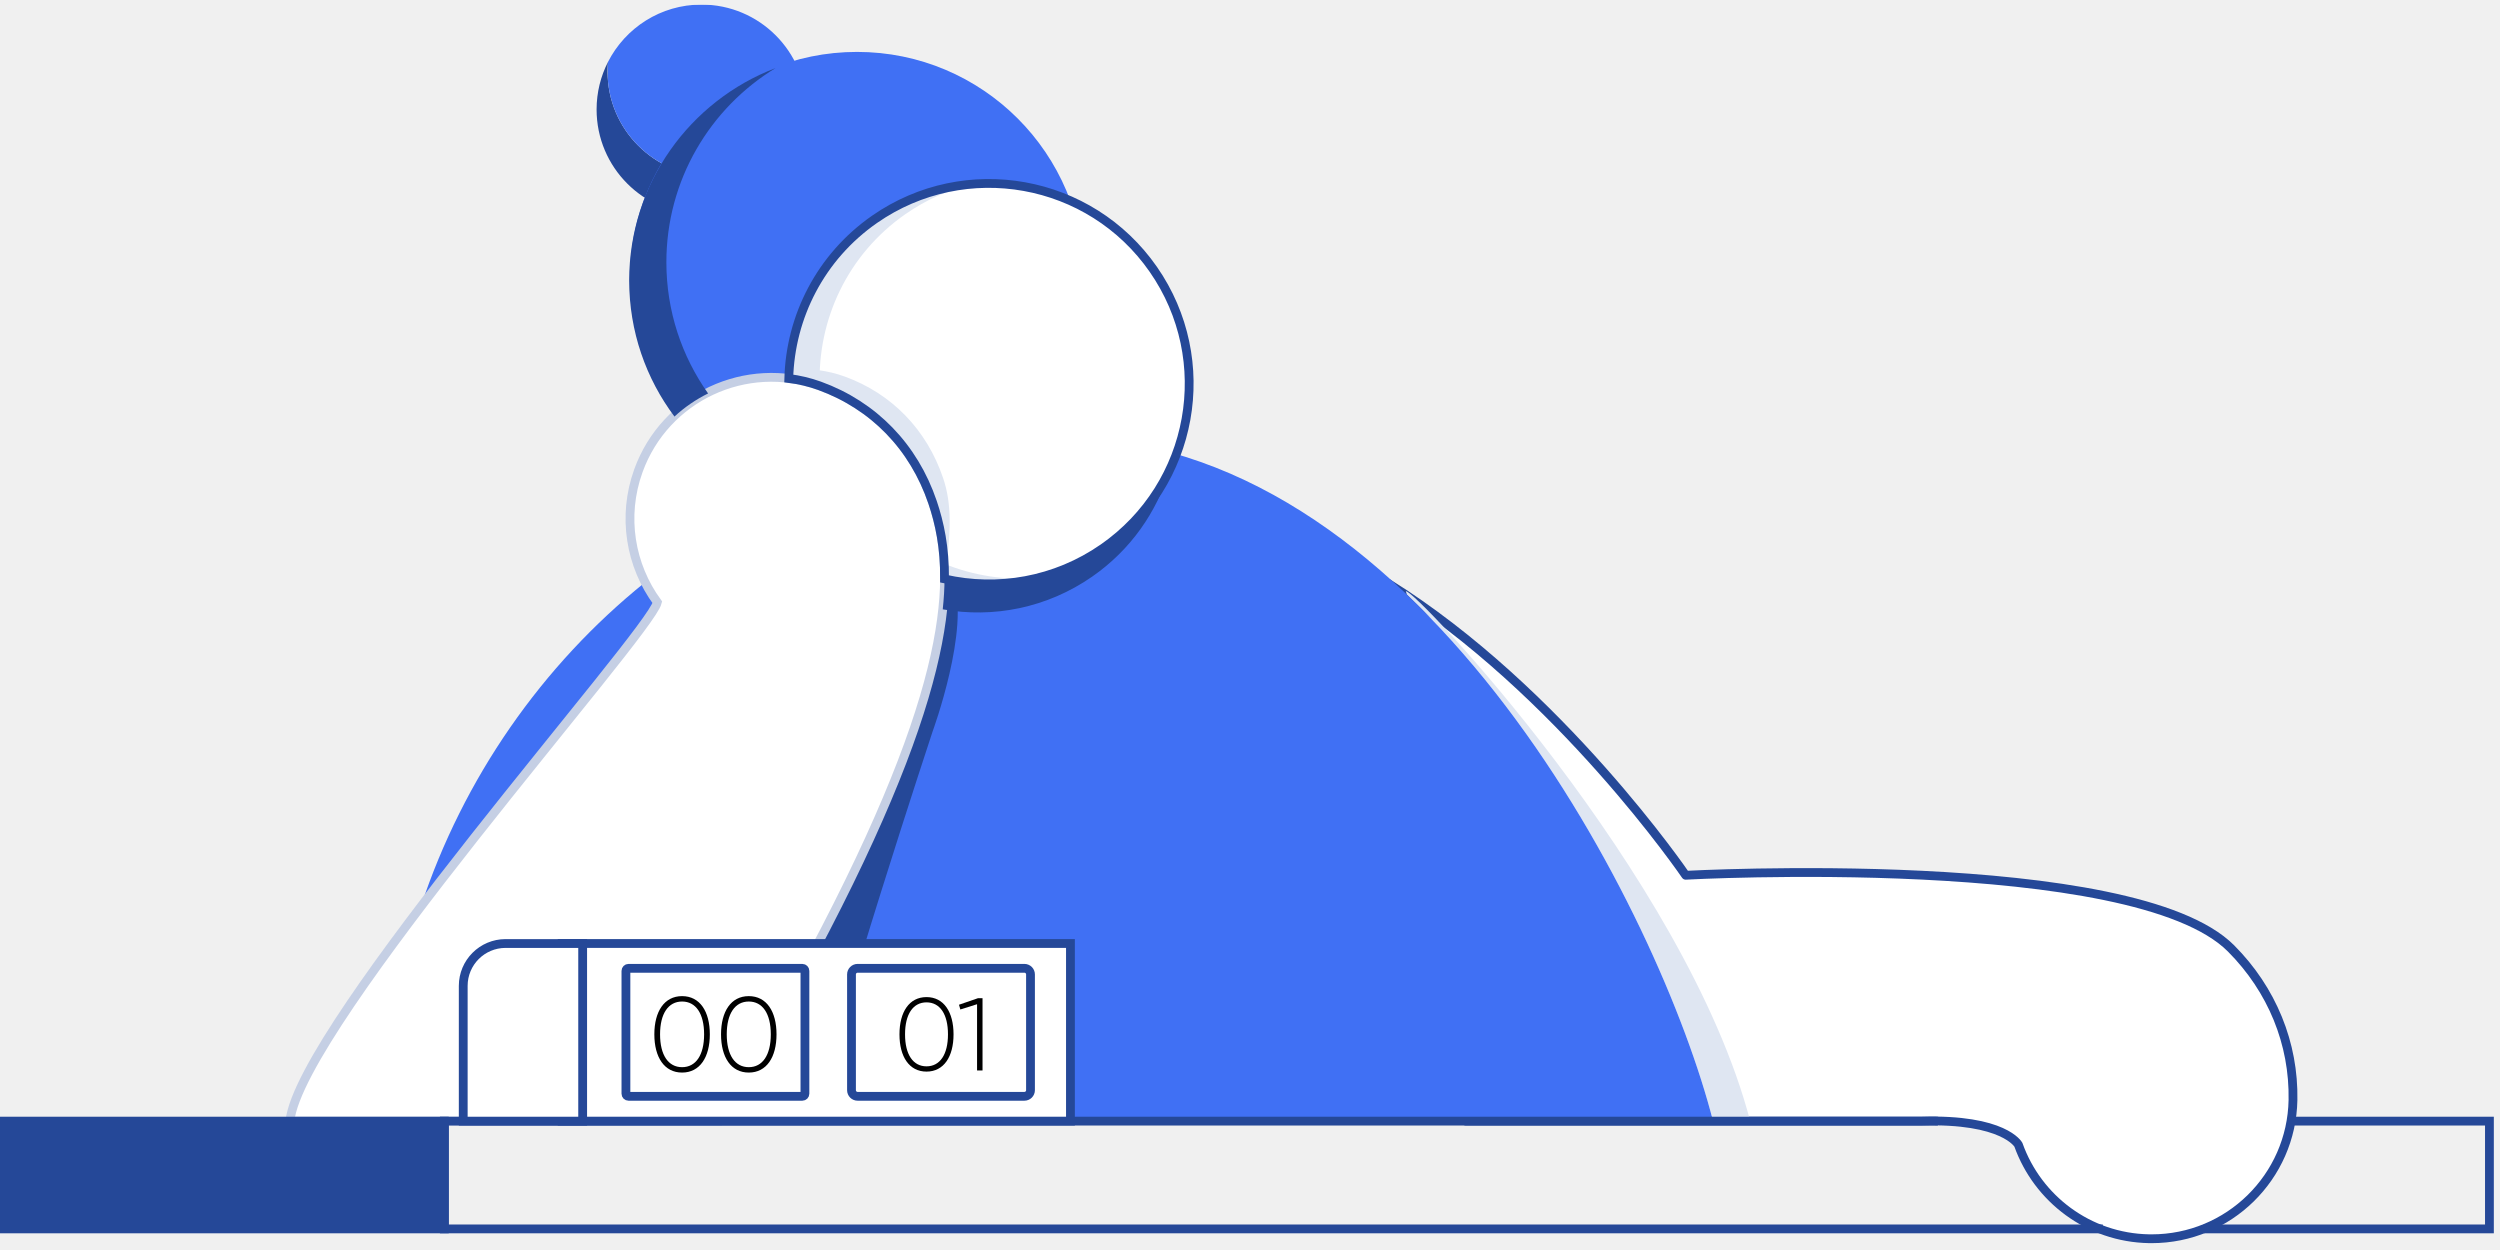
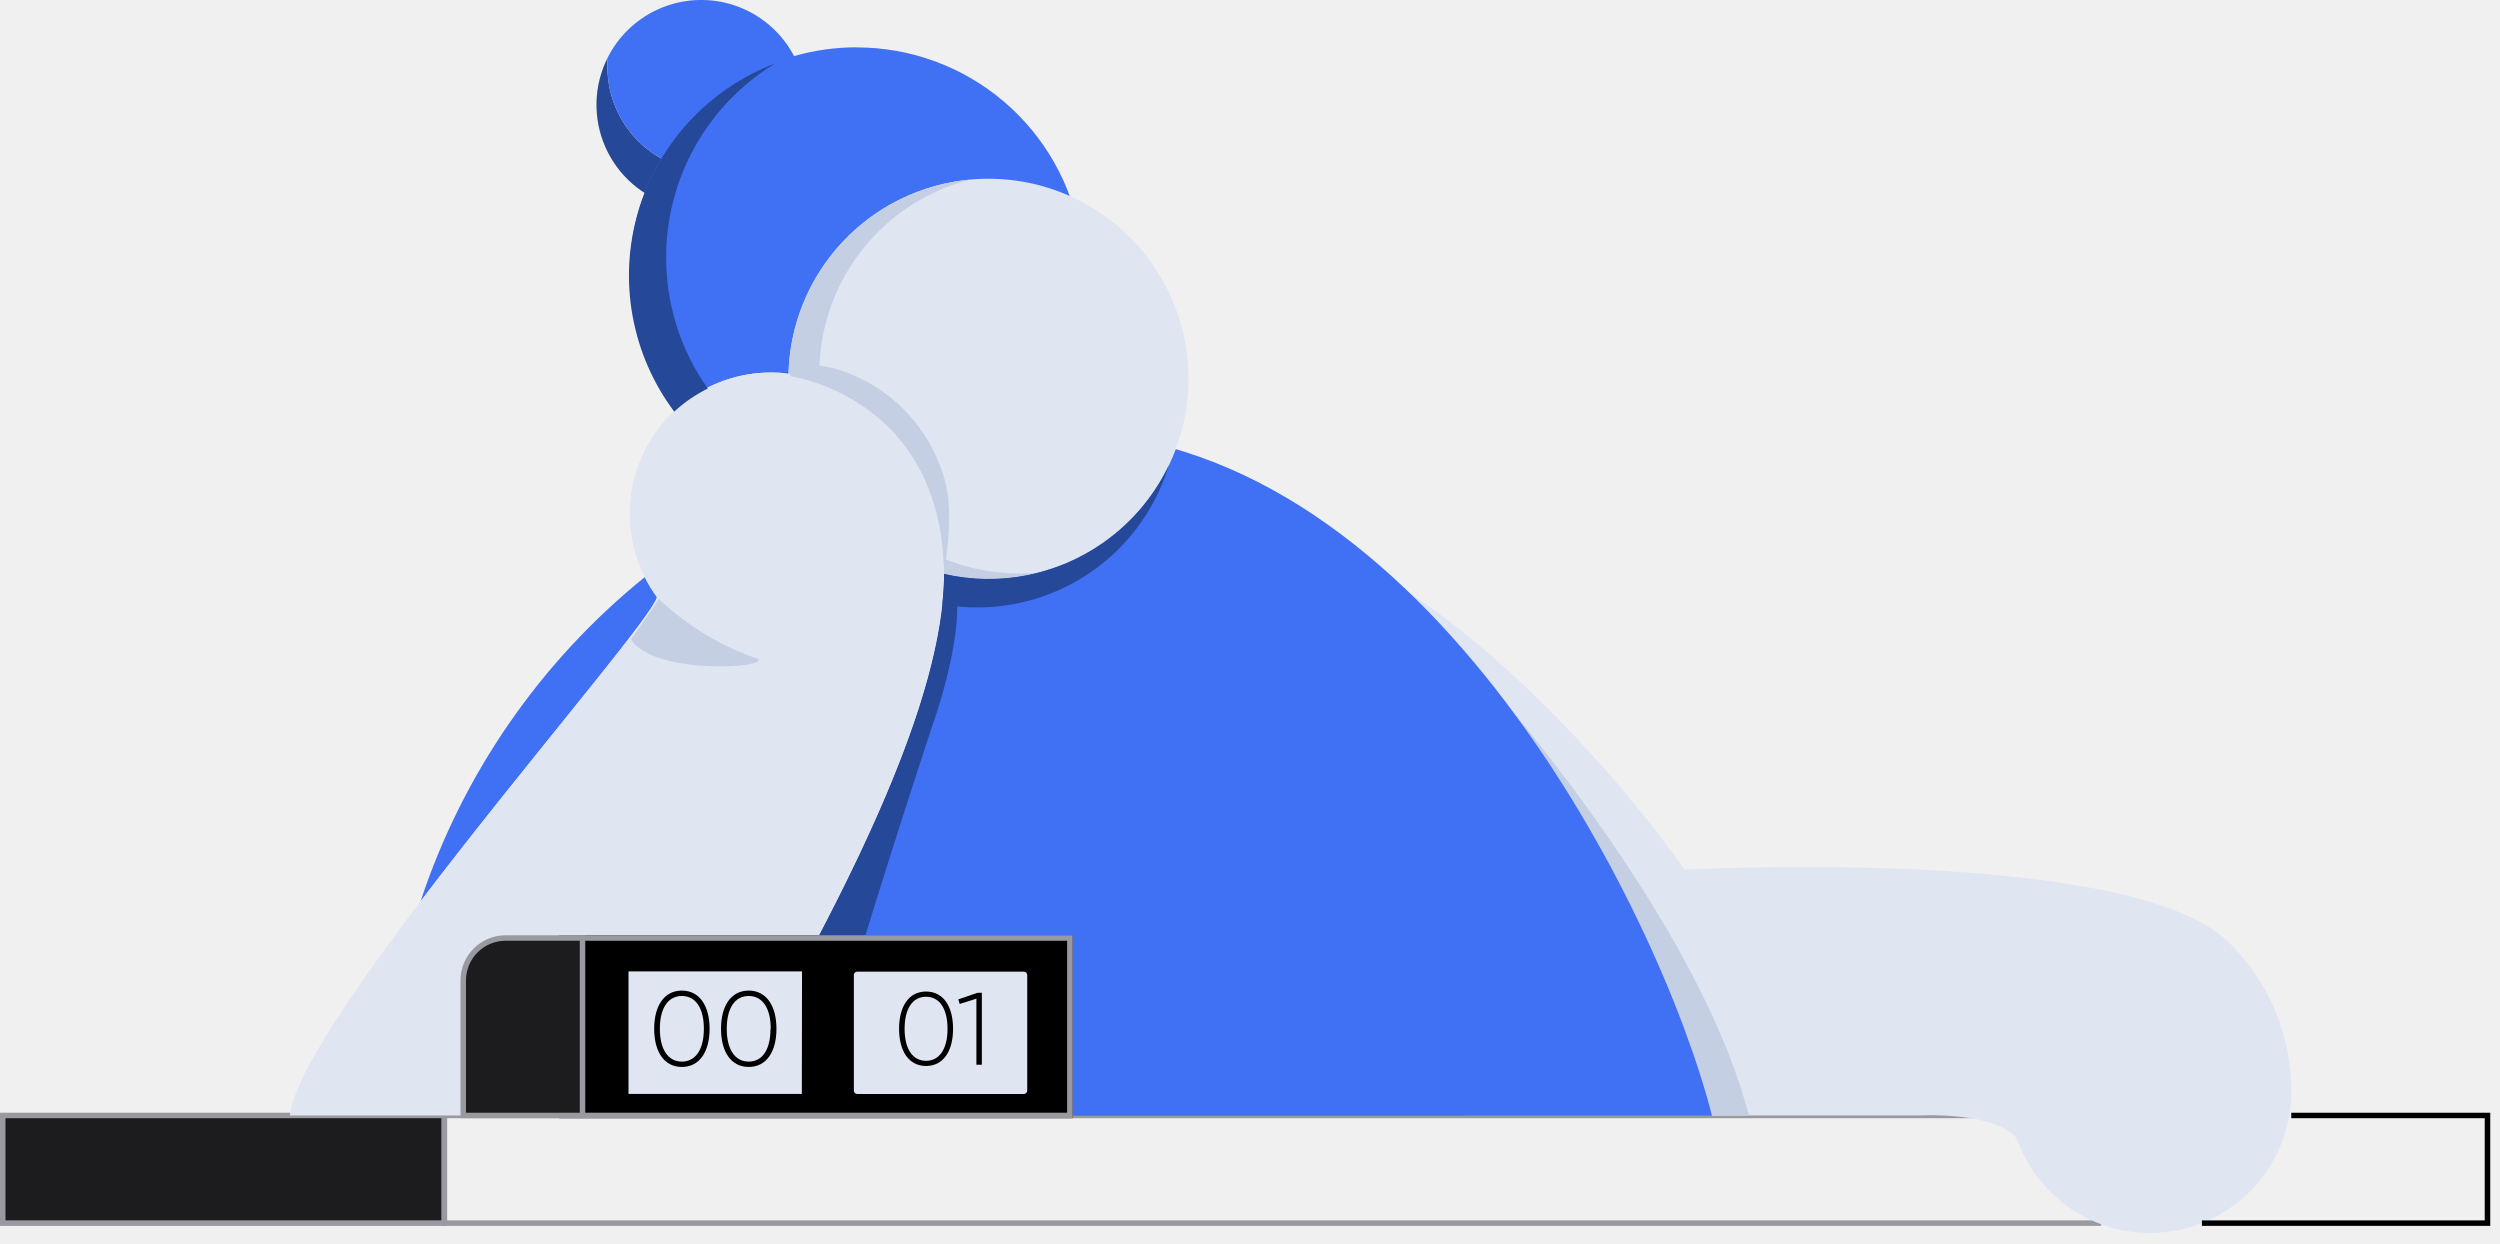
- <svg xmlns="http://www.w3.org/2000/svg" xmlns:xlink="http://www.w3.org/1999/xlink" width="284px" height="142px" viewBox="0 0 284 142" version="1.1">
+ <svg xmlns="http://www.w3.org/2000/svg" width="195" height="97" viewBox="0 0 195 97" fill="none">
+   <g clip-path="url(#clip0)">
+     <path d="M34.659 87.005H0.214V95.403H34.659V87.005Z" fill="#1C1C1E" />
+     <path d="M34.873 95.621H0V86.791H34.873V95.621ZM0.428 95.186H34.444V87.22H0.428V95.186Z" fill="#9999A0" />
+     <path d="M163.896 95.618H34.444V86.791H155.484V87.22H34.873V95.189H163.896V95.618Z" fill="#9999A0" />
+     <path d="M55.552 13.391C53.384 13.39 51.305 12.528 49.772 10.995C48.24 9.462 47.379 7.382 47.379 5.215C47.379 4.965 47.379 4.715 47.411 4.472C46.865 5.545 46.564 6.726 46.528 7.929C46.491 9.132 46.721 10.329 47.201 11.432C47.681 12.537 48.399 13.521 49.303 14.315C50.208 15.11 51.276 15.695 52.433 16.028C53.59 16.361 54.806 16.435 55.994 16.244C57.183 16.053 58.314 15.602 59.308 14.923C60.302 14.244 61.134 13.353 61.743 12.316C62.353 11.278 62.726 10.118 62.836 8.919C62.153 10.264 61.111 11.395 59.825 12.184C58.54 12.973 57.06 13.391 55.552 13.391Z" fill="#254898" />
+     <path d="M55.552 13.391C57.06 13.391 58.54 12.973 59.825 12.184C61.111 11.394 62.153 10.264 62.836 8.919C62.857 8.673 62.872 8.426 62.872 8.173C62.872 6.336 62.254 4.552 61.116 3.11C59.978 1.667 58.388 0.65 56.601 0.223C54.815 -0.205 52.936 -0.018 51.269 0.753C49.601 1.523 48.242 2.834 47.411 4.472C47.389 4.715 47.379 4.964 47.379 5.214C47.379 7.382 48.24 9.461 49.772 10.995C51.305 12.528 53.384 13.39 55.552 13.391Z" fill="#4070F4" />
+     <path d="M114.258 87.005H149.749C156.226 86.809 157.322 88.85 157.322 88.85C158.074 90.96 159.451 92.791 161.269 94.099C163.088 95.406 165.261 96.129 167.501 96.17H167.708C170.593 96.169 173.363 95.036 175.422 93.014C177.48 90.993 178.664 88.245 178.718 85.36C178.755 83.167 178.346 80.989 177.517 78.959C176.687 76.928 175.455 75.087 173.893 73.546C166.312 65.927 131.397 67.836 131.397 67.836C131.397 67.836 121.593 53.442 108.198 45.094" fill="#DFE6F2" />
+     <path d="M107.556 44.359L109.669 45.98C122.517 58.239 130.894 76.713 133.524 87.023H136.422C131.393 67.847 108.155 44.074 107.556 44.359Z" fill="#C5CFE4" />
+     <path d="M51.244 46.579C50.884 46.086 50.565 45.563 50.291 45.016C42.155 51.593 36.084 60.372 32.803 70.306C40.894 59.66 50.887 48.075 51.244 46.579Z" fill="#4070F4" />
+     <path d="M83.722 33.745C79.376 33.596 75.029 34.016 70.791 34.994C71.604 36.165 72.248 37.445 72.704 38.795C74.439 43.913 74.803 51.865 64.367 72.037C61.494 77.587 58.3 83.215 56.091 87.027H133.538C129.405 70.877 111.178 34.666 83.722 33.745Z" fill="#4070F4" />
+     <path d="M66.816 3.69C63.528 3.691 60.306 4.607 57.509 6.334C54.712 8.062 52.452 10.534 50.98 13.474C49.508 16.414 48.884 19.705 49.176 22.979C49.469 26.253 50.667 29.382 52.636 32.014C54.12 30.632 55.956 29.687 57.943 29.281C59.929 28.875 61.989 29.026 63.896 29.716C65.858 30.415 67.642 31.536 69.125 32.998C70.608 34.461 71.753 36.23 72.48 38.181C76.459 36.84 79.832 34.127 81.996 30.528C84.161 26.929 84.975 22.678 84.294 18.534C83.614 14.389 81.482 10.622 78.281 7.905C75.079 5.187 71.015 3.696 66.816 3.698V3.69Z" fill="#4070F4" />
+     <path d="M61.501 29.055C61.341 29.055 61.184 29.073 61.027 29.084L61.501 29.134V29.055Z" fill="#254898" />
+     <path d="M74.303 44.895C74.082 44.852 73.861 44.805 73.639 44.755C73.597 50.109 71.516 58.203 64.36 72.026C61.487 77.576 58.293 83.204 56.084 87.016H63.603C65.031 79.81 72.697 56.679 72.697 56.679C72.697 56.679 75.681 48.549 74.303 44.895Z" fill="#254898" />
+     <path d="M56.091 87.005C58.3 83.204 61.494 77.576 64.367 72.016C74.799 51.854 74.442 43.902 72.704 38.795C72.028 36.709 70.882 34.806 69.355 33.233C67.828 31.66 65.961 30.457 63.896 29.719C61.676 28.913 59.256 28.842 56.993 29.516C54.729 30.19 52.742 31.574 51.325 33.463C49.907 35.352 49.134 37.646 49.12 40.008C49.105 42.369 49.85 44.673 51.244 46.579C50.634 49.053 23.406 79.468 22.61 87.005H56.091Z" fill="#DFE6F2" />
+     <path d="M83.451 73.165H43.842V87.005H83.451V73.165Z" fill="black" />
+     <path d="M83.665 87.219H43.628V72.943H83.665V87.219ZM44.049 86.791H83.237V73.379H44.056L44.049 86.791Z" fill="#231F20" />
+     <path d="M89.911 20.636C88.034 17.937 85.352 15.899 82.248 14.814C79.145 13.729 75.778 13.653 72.628 14.595C69.478 15.537 66.706 17.45 64.708 20.061C62.71 22.672 61.588 25.847 61.501 29.134C62.318 29.236 63.121 29.429 63.896 29.709C65.962 30.448 67.83 31.652 69.357 33.227C70.885 34.803 72.03 36.708 72.704 38.795C73.357 40.717 73.674 42.737 73.639 44.766C76.708 45.465 79.916 45.22 82.843 44.062C85.769 42.905 88.277 40.889 90.037 38.28C91.797 35.671 92.727 32.591 92.704 29.444C92.682 26.297 91.708 23.23 89.911 20.647V20.636Z" fill="#DFE6F2" />
+     <path d="M63.896 29.709H63.914C63.785 26.139 64.883 22.632 67.027 19.774C69.17 16.917 72.228 14.88 75.692 14.005C71.884 14.35 68.336 16.082 65.721 18.871C63.107 21.66 61.607 25.312 61.508 29.134C62.323 29.237 63.124 29.43 63.896 29.709Z" fill="#C5CFE4" />
+     <path d="M73.611 43.574C73.632 43.953 73.643 44.345 73.639 44.752C76.038 45.299 78.531 45.272 80.917 44.673C78.429 44.894 75.924 44.517 73.611 43.574Z" fill="#C5CFE4" />
+     <path d="M73.525 36.893C72.936 35.075 71.937 33.417 70.606 32.046C69.275 30.675 67.648 29.627 65.848 28.984C64.57 28.523 63.209 28.339 61.855 28.445C61.644 29.345 61.669 28.42 61.644 29.345C62.358 29.434 73.497 31.397 73.639 44.763C74.178 41.037 74.203 38.888 73.525 36.893Z" fill="#C5CFE4" />
+     <path d="M86.006 42.364C84.226 43.605 82.207 44.459 80.077 44.873C77.947 45.287 75.754 45.25 73.639 44.766C73.639 45.505 73.59 46.29 73.497 47.136C77.258 47.808 81.136 47.075 84.393 45.077C87.65 43.079 90.061 39.955 91.167 36.297C90.002 38.733 88.224 40.824 86.006 42.364Z" fill="#254898" />
+     <path d="M194.24 95.618H171.748V95.189H193.808V87.22H178.718V86.791H194.24V95.618Z" fill="black" />
+     <path d="M83.665 87.219H43.628V72.943H83.665V87.219ZM44.049 86.791H83.237V73.379H44.056L44.049 86.791Z" fill="#9999A0" />
+     <path d="M62.558 75.57H49.01C48.899 75.57 48.81 75.66 48.81 75.77V85.346C48.81 85.456 48.899 85.546 49.01 85.546H62.558C62.668 85.546 62.758 85.456 62.758 85.346V75.77C62.758 75.66 62.668 75.57 62.558 75.57Z" fill="#DFE6F2" />
+     <path d="M62.558 85.76H48.995C48.886 85.76 48.78 85.716 48.703 85.639C48.625 85.561 48.581 85.456 48.581 85.346V75.774C48.581 75.664 48.625 75.559 48.703 75.481C48.78 75.403 48.886 75.36 48.995 75.36H62.558C62.667 75.36 62.773 75.403 62.85 75.481C62.928 75.559 62.972 75.664 62.972 75.774V85.346C62.972 85.456 62.928 85.561 62.85 85.639C62.773 85.716 62.667 85.76 62.558 85.76ZM62.558 75.767H49.024V85.325H62.543L62.558 75.767Z" fill="black" />
+     <path d="M79.86 75.57H66.862C66.6 75.57 66.387 75.783 66.387 76.045V85.071C66.387 85.333 66.6 85.546 66.862 85.546H79.86C80.122 85.546 80.335 85.333 80.335 85.071V76.045C80.335 75.783 80.122 75.57 79.86 75.57Z" fill="#DFE6F2" />
+     <path d="M79.86 85.76H66.865C66.775 85.76 66.685 85.743 66.601 85.709C66.517 85.674 66.44 85.624 66.376 85.559C66.312 85.496 66.261 85.419 66.226 85.336C66.191 85.252 66.173 85.162 66.173 85.071V76.049C66.173 75.958 66.191 75.868 66.226 75.784C66.261 75.701 66.312 75.624 66.376 75.56C66.44 75.496 66.517 75.446 66.601 75.411C66.685 75.377 66.775 75.359 66.865 75.36H79.86C79.951 75.359 80.041 75.377 80.125 75.411C80.209 75.446 80.285 75.496 80.35 75.56C80.414 75.624 80.465 75.701 80.5 75.784C80.535 75.868 80.553 75.958 80.553 76.049V85.071C80.553 85.162 80.535 85.252 80.5 85.336C80.465 85.419 80.414 85.496 80.35 85.559C80.285 85.624 80.209 85.674 80.125 85.709C80.041 85.743 79.951 85.76 79.86 85.76ZM66.865 75.788C66.796 75.788 66.729 75.816 66.68 75.864C66.63 75.913 66.602 75.979 66.601 76.049V85.071C66.602 85.141 66.63 85.207 66.68 85.256C66.729 85.304 66.796 85.332 66.865 85.332H79.86C79.93 85.332 79.996 85.304 80.046 85.256C80.095 85.207 80.123 85.141 80.124 85.071V76.049C80.123 75.979 80.095 75.913 80.046 75.864C79.996 75.816 79.93 75.788 79.86 75.788H66.865Z" fill="black" />
+     <path d="M51.026 80.246C51.026 78.461 51.801 77.266 53.185 77.266C54.57 77.266 55.348 78.465 55.348 80.246C55.348 82.027 54.574 83.222 53.185 83.222C51.797 83.222 51.026 82.027 51.026 80.246ZM54.902 80.246C54.902 78.629 54.26 77.687 53.185 77.687C52.111 77.687 51.469 78.629 51.469 80.246C51.469 81.862 52.115 82.805 53.185 82.805C54.256 82.805 54.902 81.862 54.902 80.246Z" fill="black" />
+     <path d="M56.24 80.246C56.24 78.461 57.015 77.266 58.4 77.266C59.785 77.266 60.563 78.465 60.563 80.246C60.563 82.027 59.788 83.222 58.4 83.222C57.011 83.222 56.24 82.027 56.24 80.246ZM60.117 80.246C60.117 78.629 59.474 77.687 58.4 77.687C57.325 77.687 56.687 78.629 56.687 80.246C56.687 81.862 57.329 82.805 58.4 82.805C59.471 82.805 60.099 81.862 60.099 80.246H60.117Z" fill="black" />
+     <path d="M70.128 80.246C70.128 78.507 70.881 77.34 72.233 77.34C73.586 77.34 74.339 78.507 74.339 80.246C74.339 81.984 73.582 83.147 72.233 83.147C70.884 83.147 70.128 81.98 70.128 80.246ZM73.907 80.246C73.907 78.668 73.279 77.747 72.233 77.747C71.188 77.747 70.559 78.664 70.559 80.246C70.559 81.827 71.188 82.744 72.233 82.744C73.279 82.744 73.907 81.82 73.907 80.246Z" fill="black" />
+     <path d="M76.584 77.43V83.051H76.159V77.897L74.856 78.308L74.749 77.951L76.223 77.444L76.584 77.43Z" fill="black" />
+     <path d="M51.958 20.083C51.956 17.042 52.738 14.051 54.229 11.4C55.719 8.749 57.867 6.526 60.466 4.947C57.904 5.922 55.604 7.479 53.746 9.495C51.888 11.511 50.524 13.931 49.76 16.564C48.996 19.197 48.855 21.971 49.346 24.669C49.837 27.366 50.947 29.912 52.589 32.107C53.371 31.383 54.253 30.776 55.209 30.305C53.09 27.318 51.954 23.745 51.958 20.083Z" fill="#254898" />
+     <path d="M39.434 73.165H45.441V87.005H36.133V76.466C36.133 75.59 36.48 74.751 37.1 74.132C37.719 73.512 38.559 73.165 39.434 73.165Z" fill="#1C1C1E" />
+     <path d="M45.651 87.22H35.919V76.466C35.919 75.534 36.29 74.641 36.949 73.981C37.608 73.322 38.502 72.952 39.434 72.951H45.651V87.22ZM36.347 86.791H45.223V73.379H39.434C38.615 73.38 37.831 73.706 37.252 74.284C36.673 74.863 36.348 75.648 36.347 76.466V86.791Z" fill="#9999A0" />
+     <path d="M51.404 46.722L49.217 49.895C51.033 52.654 59.924 52.133 59.114 51.391C56.235 50.413 53.605 48.82 51.404 46.722Z" fill="#C5CFE4" />
+   </g>
  <defs>
-     <polygon id="path-1" points="0.337 0.018 22.926 0.018 22.926 19.536 0.337 19.536" />
-     <polygon id="path-3" points="0 140.982 283.059 140.982 283.059 0.52 0 0.52" />
+     <clipPath id="clip0">
+       <rect width="194.24" height="96.174" fill="white" />
+     </clipPath>
  </defs>
-   <g id="💰-2.0-My-Wallet" stroke="none" stroke-width="1" fill="none" fill-rule="evenodd">
-     <g id="2.1.2-Wallet---Empty" transform="translate(-541, -618)">
-       <g id="Group-10" transform="translate(24, 479)">
-         <g id="empty-wallet" transform="translate(517, 139)">
-           <g id="Group-54">
-             <path d="M80.932,20.039 C74.351,20.039 69.016,14.704 69.016,8.123 C69.016,7.757 69.035,7.395 69.067,7.037 C68.242,8.659 67.773,10.492 67.773,12.436 C67.773,19.017 73.108,24.352 79.689,24.352 C85.904,24.352 91.005,19.593 91.553,13.521 C89.584,17.388 85.568,20.039 80.932,20.039" id="Fill-1" fill="#254898" />
-             <g id="Group-5" transform="translate(68.67897, 0.502605)">
-               <mask id="mask-2" fill="white">
-                 <use xlink:href="#path-1" />
-               </mask>
-               <g id="Clip-4" />
-               <path d="M12.253,19.536 C16.89,19.536 20.905,16.886 22.874,13.019 C22.907,12.661 22.926,12.3 22.926,11.933 C22.926,5.353 17.591,0.018 11.01,0.018 C6.373,0.018 2.358,2.668 0.388,6.535 C0.356,6.893 0.337,7.254 0.337,7.621 C0.337,14.201 5.672,19.536 12.253,19.536" id="Fill-3" fill="#4070F4" mask="url(#mask-2)" />
-             </g>
-             <path d="M166.515,127.36 L218.252,127.36 C227.691,127.069 229.291,130.047 229.291,130.047 C231.468,136.163 237.252,140.592 244.127,140.72 C244.228,140.721 244.33,140.722 244.431,140.722 C253.161,140.722 260.319,133.727 260.483,124.962 C260.603,118.535 258.104,112.42 253.448,107.743 C242.395,96.636 191.494,99.43 191.494,99.43 C191.494,99.43 177.201,78.442 157.694,66.273" id="Stroke-6" stroke="#254898" fill="#FFFFFF" stroke-linecap="round" stroke-linejoin="round" />
-             <path d="M159.701,67.169 L159.825,67.55 C178.556,85.421 190.767,112.351 194.6,127.36 L198.824,127.36 C191.494,99.43 160.576,66.756 159.701,67.169" id="Fill-8" fill="#DFE6F2" />
-             <path d="M74.674,68.425 C74.147,67.704 73.687,66.94 73.287,66.146 C61.598,75.553 52.636,88.38 47.795,103.015 C59.576,87.494 74.14,70.592 74.674,68.425" id="Fill-10" fill="#4070F4" />
-             <path d="M122.023,49.714 C115.524,49.496 109.211,50.142 103.171,51.535 C104.322,53.195 105.255,55.044 105.938,57.061 C108.464,64.522 108.997,76.113 93.782,105.519 C89.595,113.612 84.939,121.815 81.717,127.36 L194.6,127.36 C188.595,103.843 162.025,51.056 122.023,49.714" id="Fill-12" fill="#4070F4" />
-             <path d="M97.355,5.897 C83.098,5.897 71.54,17.455 71.54,31.713 C71.54,37.514 73.454,42.867 76.684,47.178 C80.955,43.208 87.241,41.709 93.097,43.828 C98.948,45.948 103.358,50.313 105.61,56.171 C115.818,52.728 123.17,43.082 123.17,31.713 C123.17,17.455 111.613,5.897 97.355,5.897" id="Fill-14" fill="#4070F4" />
-             <path d="M89.607,42.876 C89.375,42.882 89.143,42.905 88.912,42.921 C89.143,42.94 89.375,42.964 89.606,42.993 C89.607,42.954 89.606,42.915 89.607,42.876" id="Fill-16" fill="#254898" />
-             <path d="M108.271,65.965 C107.946,65.906 107.623,65.838 107.301,65.765 C107.238,73.588 104.206,85.371 93.782,105.519 C89.595,113.612 84.939,121.815 81.717,127.36 L92.684,127.36 C94.774,116.854 105.939,83.112 105.939,83.112 C105.939,83.112 110.28,71.296 108.271,65.965" id="Fill-18" fill="#254898" />
-             <path d="M74.885,68.632 L71.696,73.255 C74.346,77.277 87.286,76.516 86.127,75.435 C79.247,73.141 74.885,68.632 74.885,68.632" id="Fill-20" fill="#DFE6F2" />
-             <path d="M81.717,127.36 C84.939,121.815 89.595,113.612 93.782,105.519 C108.997,76.113 108.464,64.522 105.938,57.06 C103.802,50.753 99.242,46.054 93.097,43.828 C84.762,40.812 75.549,45.119 72.528,53.458 C70.634,58.684 71.621,64.252 74.674,68.425 C73.784,72.028 34.111,116.37 32.932,127.36 L81.717,127.36 Z" id="Stroke-22" fill="#FFFFFF" stroke="#c5cfe4" />
-             <path d="M131.019,30.602 C123.848,20.287 109.673,17.739 99.358,24.911 C93.182,29.205 89.795,36.01 89.606,42.993 C90.774,43.139 91.944,43.411 93.097,43.828 C99.242,46.054 103.801,50.753 105.938,57.061 C106.733,59.41 107.33,62.171 107.3,65.767 C113.317,67.133 119.865,66.063 125.328,62.264 C135.643,55.092 138.191,40.916 131.019,30.602" id="Fill-24" fill="#FFFFFF" />
-             <path d="M93.097,43.828 C93.106,43.831 93.115,43.835 93.125,43.839 C92.853,36.361 96.267,28.906 102.866,24.317 C105.184,22.705 107.698,21.589 110.282,20.937 C106.482,21.279 102.715,22.577 99.358,24.911 C93.182,29.205 89.794,36.01 89.606,42.993 C90.774,43.139 91.944,43.411 93.097,43.828" id="Fill-26" fill="#DFE6F2" />
-             <path d="M107.262,64.043 C107.291,64.595 107.306,65.165 107.301,65.761 C110.765,66.547 114.405,66.529 117.913,65.643 C114.284,65.971 110.628,65.411 107.262,64.043" id="Fill-28" fill="#DFE6F2" />
-             <path d="M107.136,54.303 C105.275,48.807 101.3,44.711 95.946,42.771 C94.02,42.075 92.041,41.831 90.123,41.977 C89.815,43.291 89.852,41.94 89.815,43.291 C90.834,43.417 107.095,46.278 107.3,65.765 C108.085,60.344 108.122,57.213 107.136,54.303" id="Fill-30" fill="#DFE6F2" />
-             <path d="M131.019,30.602 C123.848,20.287 109.673,17.739 99.358,24.911 C93.182,29.205 89.795,36.01 89.606,42.993 C90.774,43.139 91.944,43.411 93.097,43.828 C99.242,46.054 103.801,50.753 105.938,57.061 C106.733,59.41 107.33,62.171 107.3,65.767 C113.317,67.133 119.865,66.063 125.328,62.264 C135.643,55.092 138.191,40.916 131.019,30.602 Z" id="Stroke-32" stroke="#254898" />
-             <path d="M125.328,62.263 C119.864,66.063 113.316,67.133 107.301,65.767 C107.292,66.84 107.227,67.988 107.095,69.221 C112.815,70.241 118.924,69.083 124.072,65.504 C128.448,62.462 131.42,58.157 132.851,53.423 C131.206,56.86 128.68,59.933 125.328,62.263" id="Fill-34" fill="#254898" />
-             <polyline id="Stroke-36" stroke="#254898" points="260.487 127.36 282.799 127.36 282.799 139.603 250.325 139.603" />
-             <polyline id="Stroke-38" stroke="#254898" points="238.879 139.603 50.476 139.603 50.476 127.36 220.143 127.36" />
-             <mask id="mask-4" fill="white">
-               <use xlink:href="#path-3" />
-             </mask>
-             <g id="Clip-41" />
-             <polygon id="Fill-40" fill="#254898" mask="url(#mask-4)" points="0.26 139.603 50.476 139.603 50.476 127.36 0.26 127.36" />
-             <polygon id="Stroke-42" stroke="#254898" mask="url(#mask-4)" points="0.26 139.603 50.476 139.603 50.476 127.36 0.26 127.36" />
-             <polygon id="Fill-43" fill="#FFFFFF" mask="url(#mask-4)" points="63.861 127.359 121.603 127.359 121.603 107.181 63.861 107.181" />
-             <polygon id="Stroke-44" stroke="#254898" mask="url(#mask-4)" points="63.861 127.359 121.603 127.359 121.603 107.181 63.861 107.181" />
-             <path d="M71.399,124.541 C71.236,124.541 71.105,124.41 71.105,124.248 L71.105,110.293 C71.105,110.132 71.236,110 71.399,110 L91.147,110 C91.309,110 91.44,110.132 91.44,110.293 L91.44,124.248 C91.44,124.41 91.309,124.541 91.147,124.541 L71.399,124.541 Z" id="Fill-45" stroke="#254898" fill="#FFFFFF" mask="url(#mask-4)" />
-             <path d="M97.425,124.541 C97.041,124.541 96.73,124.23 96.73,123.847 L96.73,110.694 C96.73,110.311 97.041,110 97.425,110 L116.371,110 C116.755,110 117.065,110.311 117.065,110.694 L117.065,123.847 C117.065,124.23 116.755,124.541 116.371,124.541 L97.425,124.541 Z" id="Fill-46" stroke="#254898" fill="#FFFFFF" mask="url(#mask-4)" />
-             <path d="M79.987,117.502 C79.987,115.145 79.048,113.773 77.485,113.773 C75.921,113.773 74.983,115.145 74.983,117.502 C74.983,119.859 75.921,121.231 77.485,121.231 C79.048,121.231 79.987,119.859 79.987,117.502 M74.334,117.502 C74.334,114.904 75.464,113.16 77.485,113.16 C79.505,113.16 80.636,114.904 80.636,117.502 C80.636,120.1 79.505,121.844 77.485,121.844 C75.464,121.844 74.334,120.1 74.334,117.502" id="Fill-47" fill="#000000" mask="url(#mask-4)" />
-             <path d="M87.563,117.502 C87.563,115.145 86.625,113.773 85.061,113.773 C83.498,113.773 82.559,115.145 82.559,117.502 C82.559,119.859 83.498,121.231 85.061,121.231 C86.625,121.231 87.563,119.859 87.563,117.502 M81.91,117.502 C81.91,114.904 83.04,113.16 85.061,113.16 C87.082,113.16 88.212,114.904 88.212,117.502 C88.212,120.1 87.082,121.844 85.061,121.844 C83.04,121.844 81.91,120.1 81.91,117.502" id="Fill-48" fill="#000000" mask="url(#mask-4)" />
-             <path d="M107.69,117.502 C107.69,115.204 106.776,113.868 105.251,113.868 C103.728,113.868 102.813,115.204 102.813,117.502 C102.813,119.8 103.728,121.136 105.251,121.136 C106.776,121.136 107.69,119.8 107.69,117.502 M102.18,117.502 C102.18,114.97 103.282,113.27 105.251,113.27 C107.221,113.27 108.322,114.97 108.322,117.502 C108.322,120.034 107.221,121.734 105.251,121.734 C103.282,121.734 102.18,120.034 102.18,117.502" id="Fill-49" fill="#000000" mask="url(#mask-4)" />
-             <polygon id="Fill-50" fill="#000000" mask="url(#mask-4)" points="111.615 113.399 111.615 121.605 110.994 121.605 110.994 114.079 109.095 114.677 108.942 114.137 111.088 113.399" />
-             <path d="M75.7,29.794 C75.7,20.449 80.666,12.264 88.103,7.733 C78.383,11.437 71.475,20.839 71.475,31.859 C71.475,37.66 73.389,43.013 76.619,47.323 C77.762,46.261 79.053,45.382 80.438,44.696 C77.456,40.486 75.7,35.346 75.7,29.794" id="Fill-51" fill="#254898" mask="url(#mask-4)" />
-             <path d="M66.19,127.36 L52.623,127.36 L52.623,111.993 C52.623,109.336 54.777,107.182 57.435,107.182 L66.19,107.182 L66.19,127.36 Z" id="Fill-52" fill="#FFFFFF" mask="url(#mask-4)" />
-             <path d="M66.19,127.36 L52.623,127.36 L52.623,111.993 C52.623,109.336 54.777,107.182 57.435,107.182 L66.19,107.182 L66.19,127.36 Z" id="Stroke-53" stroke="#254898" mask="url(#mask-4)" />
-           </g>
-         </g>
-       </g>
-     </g>
-   </g>
</svg>
